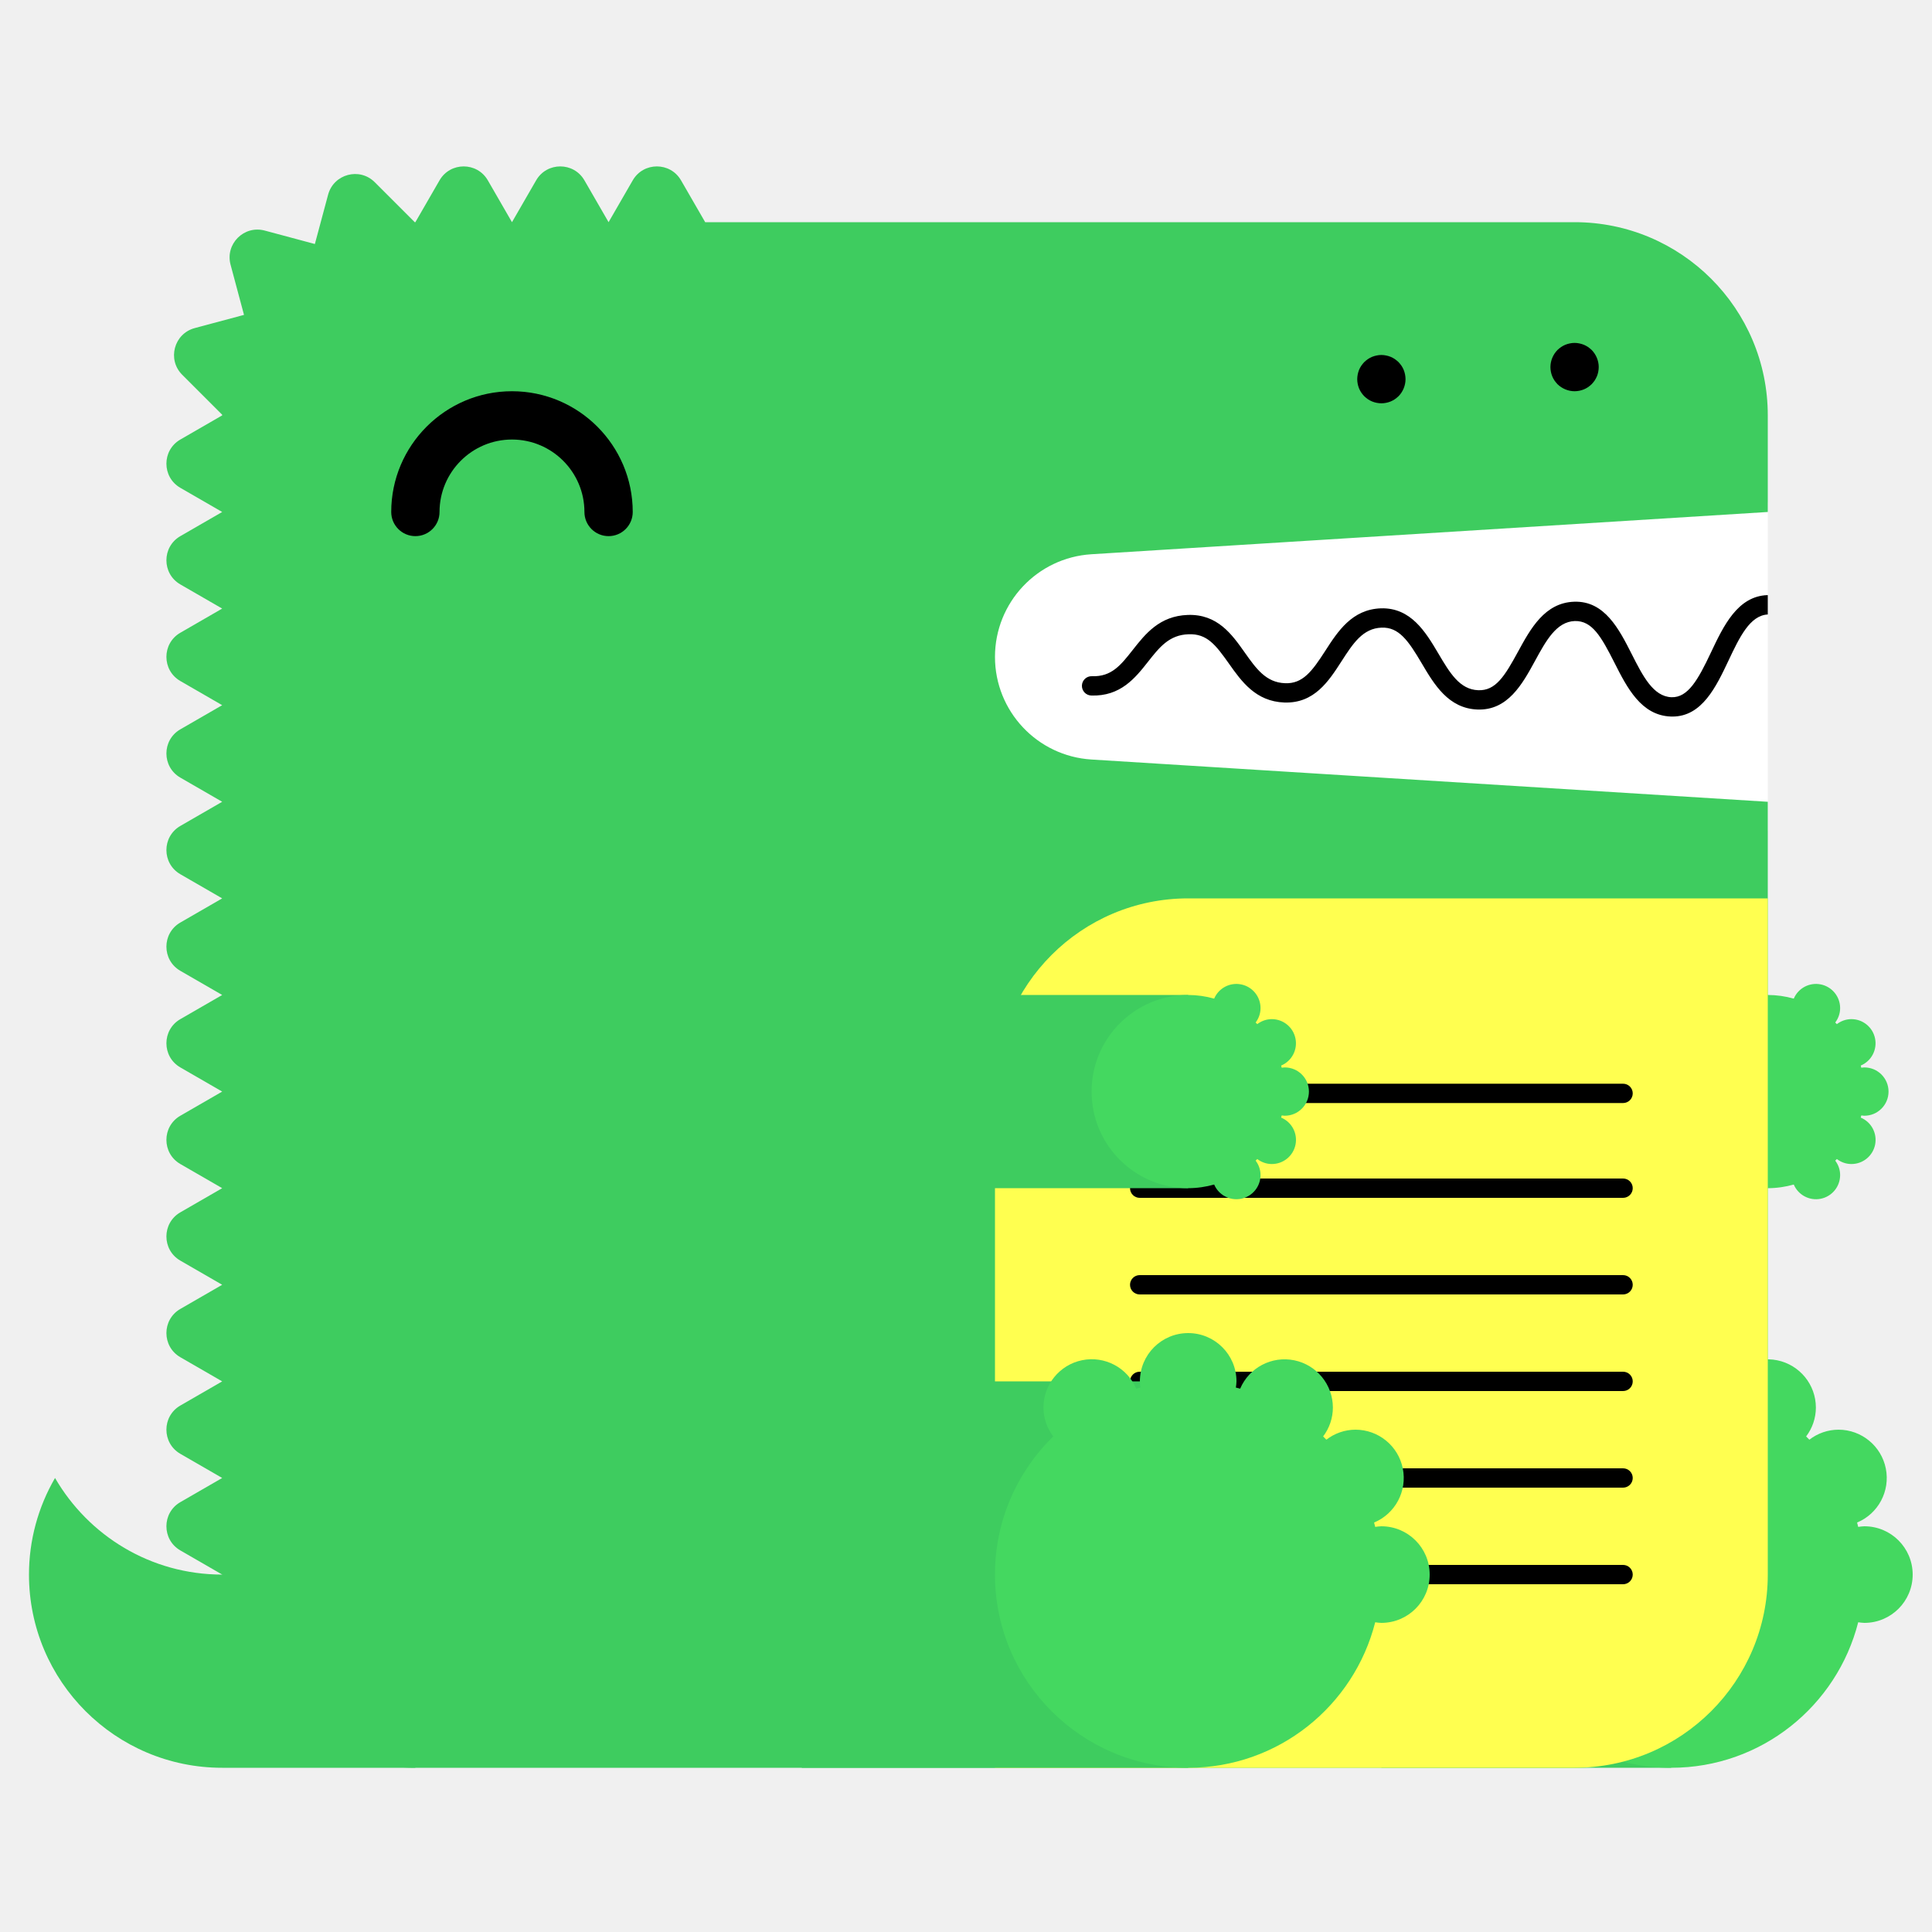
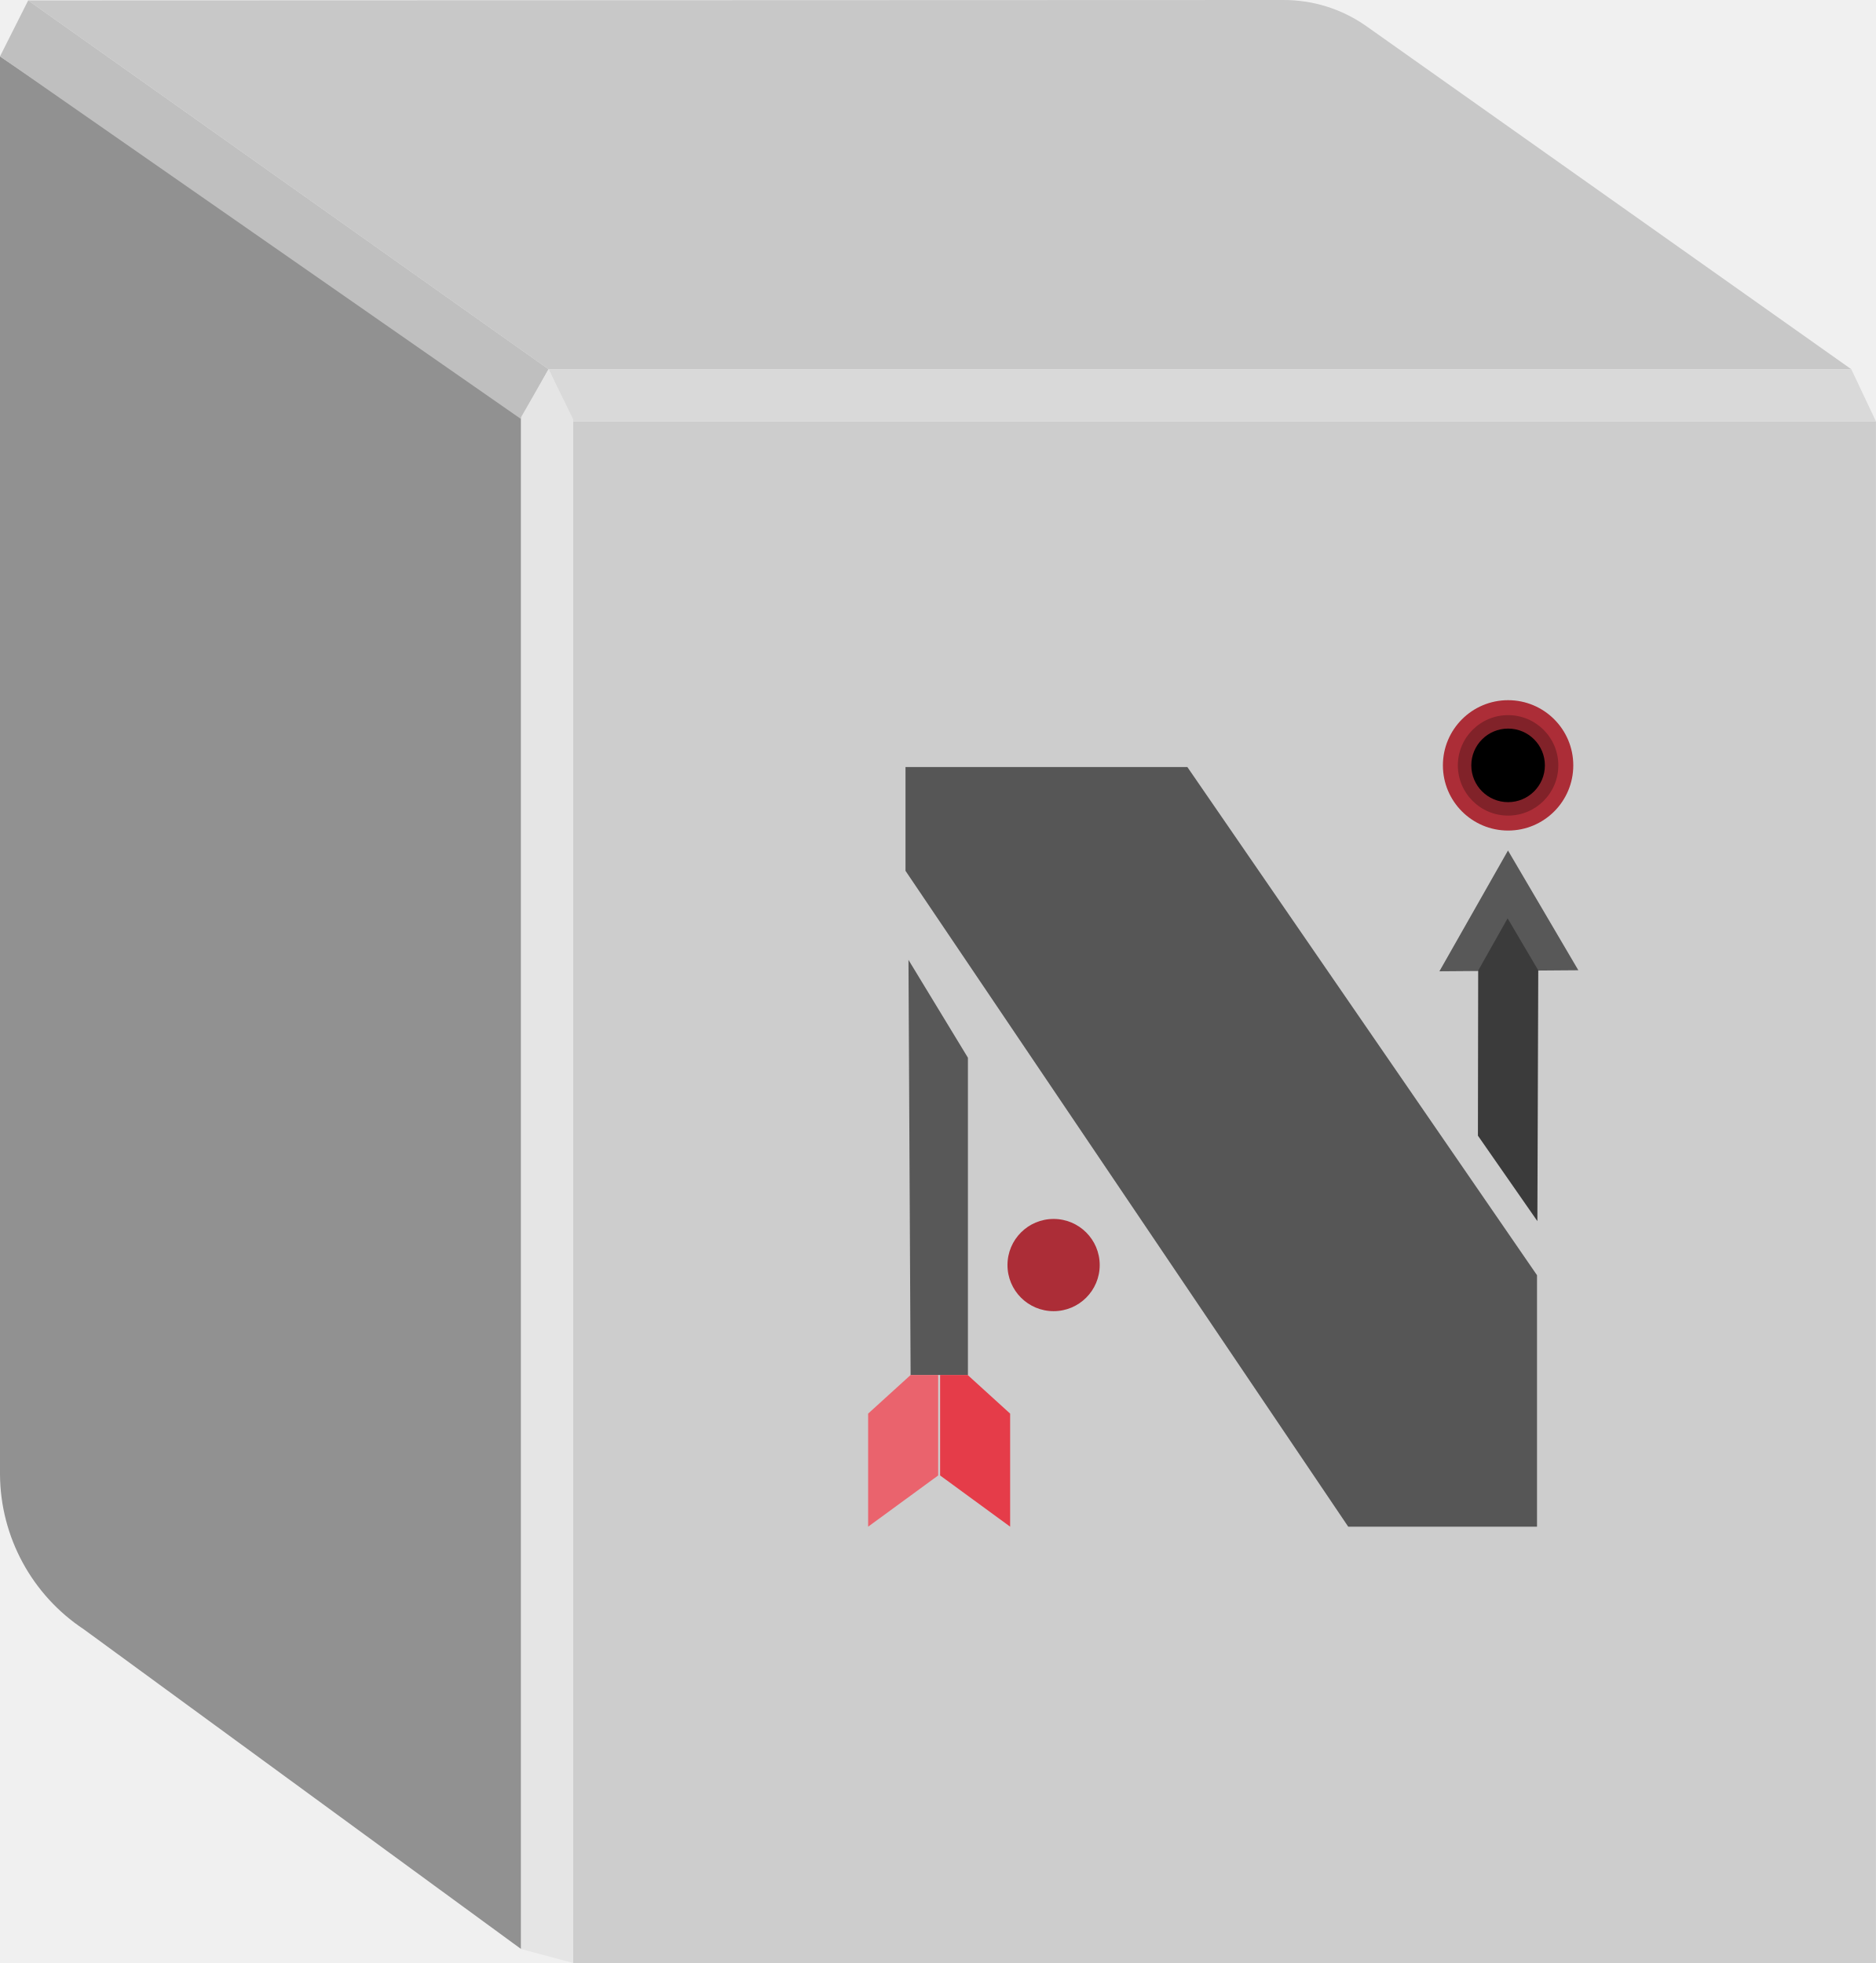
- <svg xmlns="http://www.w3.org/2000/svg" width="200" height="200" viewBox="0 0 200 200">
-   <g fill="none" fill-rule="evenodd">
-     <path fill="#FFF" d="M99 52h84v34H99z" />
-     <path d="M23 163c-7.398 0-13.843-4.027-17.303-10A19.886 19.886 0 0 0 3 163c0 11.046 8.954 20 20 20h20v-20H23z" fill="#3ECC5F" />
-     <path d="M112.98 57.376L183 53V43c0-11.046-8.954-20-20-20H73l-2.5-4.33c-1.112-1.925-3.889-1.925-5 0L63 23l-2.5-4.33c-1.111-1.925-3.889-1.925-5 0L53 23l-2.5-4.33c-1.111-1.925-3.889-1.925-5 0L43 23c-.022 0-.042.003-.065.003l-4.142-4.141c-1.57-1.571-4.252-.853-4.828 1.294l-1.369 5.104-5.192-1.392c-2.148-.575-4.111 1.389-3.535 3.536l1.39 5.193-5.102 1.367c-2.148.576-2.867 3.259-1.296 4.83l4.142 4.142c0 .021-.003.042-.003.064l-4.33 2.5c-1.925 1.111-1.925 3.889 0 5L23 53l-4.33 2.5c-1.925 1.111-1.925 3.889 0 5L23 63l-4.33 2.5c-1.925 1.111-1.925 3.889 0 5L23 73l-4.33 2.5c-1.925 1.111-1.925 3.889 0 5L23 83l-4.33 2.5c-1.925 1.111-1.925 3.889 0 5L23 93l-4.33 2.5c-1.925 1.111-1.925 3.889 0 5L23 103l-4.33 2.5c-1.925 1.111-1.925 3.889 0 5L23 113l-4.33 2.5c-1.925 1.111-1.925 3.889 0 5L23 123l-4.33 2.5c-1.925 1.111-1.925 3.889 0 5L23 133l-4.33 2.5c-1.925 1.111-1.925 3.889 0 5L23 143l-4.33 2.5c-1.925 1.111-1.925 3.889 0 5L23 153l-4.33 2.5c-1.925 1.111-1.925 3.889 0 5L23 163c0 11.046 8.954 20 20 20h120c11.046 0 20-8.954 20-20V83l-70.02-4.376A10.645 10.645 0 0 1 103 68c0-5.621 4.37-10.273 9.98-10.624" fill="#3ECC5F" />
-     <path fill="#3ECC5F" d="M143 183h30v-40h-30z" />
-     <path d="M193 158c-.219 0-.428.037-.639.064-.038-.15-.074-.301-.116-.451A5 5 0 0 0 190.32 148a4.96 4.96 0 0 0-3.016 1.036 26.531 26.531 0 0 0-.335-.336 4.955 4.955 0 0 0 1.011-2.987 5 5 0 0 0-9.599-1.959c-.148-.042-.297-.077-.445-.115.027-.211.064-.42.064-.639a5 5 0 0 0-5-5 5 5 0 0 0-5 5c0 .219.037.428.064.639-.148.038-.297.073-.445.115a4.998 4.998 0 0 0-9.599 1.959c0 1.125.384 2.151 1.011 2.987-3.717 3.632-6.031 8.693-6.031 14.3 0 11.046 8.954 20 20 20 9.339 0 17.16-6.41 19.361-15.064.211.027.42.064.639.064a5 5 0 0 0 5-5 5 5 0 0 0-5-5" fill="#44D860" />
-     <path fill="#3ECC5F" d="M153 123h30v-20h-30z" />
-     <path d="M193 115.5a2.5 2.5 0 1 0 0-5c-.109 0-.214.019-.319.032-.02-.075-.037-.15-.058-.225a2.501 2.501 0 0 0-.963-4.807c-.569 0-1.088.197-1.508.518a6.653 6.653 0 0 0-.168-.168c.314-.417.506-.931.506-1.494a2.5 2.5 0 0 0-4.8-.979A9.987 9.987 0 0 0 183 103c-5.522 0-10 4.478-10 10s4.478 10 10 10c.934 0 1.833-.138 2.69-.377a2.5 2.5 0 0 0 4.8-.979c0-.563-.192-1.077-.506-1.494.057-.055.113-.111.168-.168.42.321.939.518 1.508.518a2.5 2.5 0 0 0 .963-4.807c.021-.074.038-.15.058-.225.105.013.21.032.319.032" fill="#44D860" />
-     <path d="M63 55.5a2.5 2.5 0 0 1-2.5-2.5c0-4.136-3.364-7.5-7.5-7.5s-7.5 3.364-7.5 7.5a2.5 2.5 0 1 1-5 0c0-6.893 5.607-12.5 12.5-12.5S65.5 46.107 65.5 53a2.5 2.5 0 0 1-2.5 2.5" fill="#000" />
-     <path d="M103 183h60c11.046 0 20-8.954 20-20V93h-60c-11.046 0-20 8.954-20 20v70z" fill="#FFFF50" />
-     <path d="M168.02 124h-50.04a1 1 0 1 1 0-2h50.04a1 1 0 1 1 0 2m0 20h-50.04a1 1 0 1 1 0-2h50.04a1 1 0 1 1 0 2m0 20h-50.04a1 1 0 1 1 0-2h50.04a1 1 0 1 1 0 2m0-49.814h-50.04a1 1 0 1 1 0-2h50.04a1 1 0 1 1 0 2m0 19.814h-50.04a1 1 0 1 1 0-2h50.04a1 1 0 1 1 0 2m0 20h-50.04a1 1 0 1 1 0-2h50.04a1 1 0 1 1 0 2M183 61.611c-.012 0-.022-.006-.034-.005-3.09.105-4.552 3.196-5.842 5.923-1.346 2.85-2.387 4.703-4.093 4.647-1.889-.068-2.969-2.202-4.113-4.46-1.314-2.594-2.814-5.536-5.963-5.426-3.046.104-4.513 2.794-5.807 5.167-1.377 2.528-2.314 4.065-4.121 3.994-1.927-.07-2.951-1.805-4.136-3.813-1.321-2.236-2.848-4.75-5.936-4.664-2.994.103-4.465 2.385-5.763 4.4-1.373 2.13-2.335 3.428-4.165 3.351-1.973-.07-2.992-1.51-4.171-3.177-1.324-1.873-2.816-3.993-5.895-3.89-2.928.1-4.399 1.97-5.696 3.618-1.232 1.564-2.194 2.802-4.229 2.724a1 1 0 0 0-.072 2c3.017.101 4.545-1.8 5.872-3.487 1.177-1.496 2.193-2.787 4.193-2.855 1.926-.082 2.829 1.115 4.195 3.045 1.297 1.834 2.769 3.914 5.731 4.021 3.103.104 4.596-2.215 5.918-4.267 1.182-1.834 2.202-3.417 4.15-3.484 1.793-.067 2.769 1.35 4.145 3.681 1.297 2.197 2.766 4.686 5.787 4.796 3.125.108 4.634-2.62 5.949-5.035 1.139-2.088 2.214-4.06 4.119-4.126 1.793-.042 2.728 1.595 4.111 4.33 1.292 2.553 2.757 5.445 5.825 5.556l.169.003c3.064 0 4.518-3.075 5.805-5.794 1.139-2.41 2.217-4.68 4.067-4.773v-2z" fill="#000" />
-     <path fill="#3ECC5F" d="M83 183h40v-40H83z" />
-     <path d="M143 158c-.219 0-.428.037-.639.064-.038-.15-.074-.301-.116-.451A5 5 0 0 0 140.32 148a4.96 4.96 0 0 0-3.016 1.036 26.531 26.531 0 0 0-.335-.336 4.955 4.955 0 0 0 1.011-2.987 5 5 0 0 0-9.599-1.959c-.148-.042-.297-.077-.445-.115.027-.211.064-.42.064-.639a5 5 0 0 0-5-5 5 5 0 0 0-5 5c0 .219.037.428.064.639-.148.038-.297.073-.445.115a4.998 4.998 0 0 0-9.599 1.959c0 1.125.384 2.151 1.011 2.987-3.717 3.632-6.031 8.693-6.031 14.3 0 11.046 8.954 20 20 20 9.339 0 17.16-6.41 19.361-15.064.211.027.42.064.639.064a5 5 0 0 0 5-5 5 5 0 0 0-5-5" fill="#44D860" />
-     <path fill="#3ECC5F" d="M83 123h40v-20H83z" />
-     <path d="M133 115.5a2.5 2.5 0 1 0 0-5c-.109 0-.214.019-.319.032-.02-.075-.037-.15-.058-.225a2.501 2.501 0 0 0-.963-4.807c-.569 0-1.088.197-1.508.518a6.653 6.653 0 0 0-.168-.168c.314-.417.506-.931.506-1.494a2.5 2.5 0 0 0-4.8-.979A9.987 9.987 0 0 0 123 103c-5.522 0-10 4.478-10 10s4.478 10 10 10c.934 0 1.833-.138 2.69-.377a2.5 2.5 0 0 0 4.8-.979c0-.563-.192-1.077-.506-1.494.057-.055.113-.111.168-.168.42.321.939.518 1.508.518a2.5 2.5 0 0 0 .963-4.807c.021-.074.038-.15.058-.225.105.013.21.032.319.032" fill="#44D860" />
-     <path d="M143 41.75c-.16 0-.33-.02-.49-.05a2.52 2.52 0 0 1-.47-.14c-.15-.06-.29-.14-.431-.23-.13-.09-.259-.2-.38-.31-.109-.12-.219-.24-.309-.38s-.17-.28-.231-.43a2.619 2.619 0 0 1-.189-.96c0-.16.02-.33.05-.49.03-.16.08-.31.139-.47.061-.15.141-.29.231-.43.09-.13.2-.26.309-.38.121-.11.25-.22.38-.31.141-.09.281-.17.431-.23.149-.06.31-.11.47-.14.32-.07.65-.07.98 0 .159.03.32.08.47.14.149.06.29.14.43.23.13.09.259.2.38.31.11.12.22.25.31.38.09.14.17.28.23.43.06.16.11.31.14.47.029.16.05.33.05.49 0 .66-.271 1.31-.73 1.77-.121.11-.25.22-.38.31-.14.09-.281.17-.43.23a2.565 2.565 0 0 1-.96.19m20-1.25c-.66 0-1.3-.27-1.771-.73a3.802 3.802 0 0 1-.309-.38c-.09-.14-.17-.28-.231-.43a2.619 2.619 0 0 1-.189-.96c0-.66.27-1.3.729-1.77.121-.11.25-.22.38-.31.141-.09.281-.17.431-.23.149-.06.31-.11.47-.14.32-.07.66-.07.98 0 .159.03.32.08.47.14.149.06.29.14.43.23.13.09.259.2.38.31.459.47.73 1.11.73 1.77 0 .16-.021.33-.05.49-.03.16-.08.32-.14.47-.07.15-.14.29-.23.43-.09.13-.2.26-.31.38-.121.11-.25.22-.38.31-.14.09-.281.17-.43.23a2.565 2.565 0 0 1-.96.19" fill="#000" />
+ <svg xmlns="http://www.w3.org/2000/svg" id="Logo_1" data-name="Logo 1" viewBox="0 0 360 376.74">
+   <defs>
+     <style>.cls-1{fill:#cdcdcd;}.cls-2{fill:#919191;}.cls-3{fill:#c8c8c8;}.cls-4{fill:#ac2d37;}.cls-5{fill:#812229;}.cls-6{fill:#585858;}.cls-7{fill:#3b3b3b;}.cls-8{fill:#ea636d;}.cls-9{fill:#e53c49;}.cls-10{fill:#565656;}.cls-11{fill:#d9d9d9;}.cls-12{fill:#bfbfbf;}.cls-13{fill:#e5e5e5;}</style>
+   </defs>
+   <g id="BG">
+     <rect class="cls-1" x="110" y="80.86" width="250" height="295.88" />
+     <path class="cls-2" d="M149.4,428.57,65.5,367.22a35.92,35.92,0,0,1-16.1-29.71V65.33l100,67.6Z" transform="translate(-49.4 -54.51)" />
+     <path class="cls-3" d="M404.68,125.38h-250L54.81,54.59l240.91-.08a27.47,27.47,0,0,1,15.86,5Z" transform="translate(-49.4 -54.51)" />
  </g>
+   <circle class="cls-4" cx="289.41" cy="146.89" r="12.51" />
+   <circle class="cls-5" cx="289.41" cy="146.89" r="9.64" />
+   <circle cx="289.41" cy="146.89" r="7.06" />
+   <polygon class="cls-6" points="302.89 186.21 276.23 186.41 289.39 163.23 302.89 186.21" />
+   <polygon class="cls-7" points="283.62 217.96 295.03 234.36 295.2 186.23 289.32 176.25 283.67 186.27 283.62 217.96" />
+   <polygon class="cls-6" points="174.34 184.22 185.75 203 185.75 263.89 174.75 263.89 174.34 184.22" />
+   <polygon class="cls-8" points="174.75 263.89 166.6 271.3 166.6 293 180.04 283.17 180.04 263.89 174.75 263.89" />
+   <polygon class="cls-9" points="185.7 263.89 193.85 271.3 193.85 293 180.41 283.17 180.41 263.89 185.7 263.89" />
+   <polygon class="cls-10" points="258.73 293 294.96 293 294.96 244.74 227.86 147.21 173.77 147.21 173.77 167.13 258.73 293" />
+   <circle class="cls-4" cx="202.19" cy="242.79" r="8.85" />
+   <polygon class="cls-11" points="355.27 70.86 360 80.86 110 80.86 105.27 70.86 355.27 70.86" />
+   <polygon class="cls-12" points="5.41 0.08 0 10.82 100 80.43 105.27 70.86 5.41 0.08" />
+   <polyline class="cls-13" points="100 374.06 110 376.74 110 80.47 105.27 70.86 100 80.06" />
</svg>
